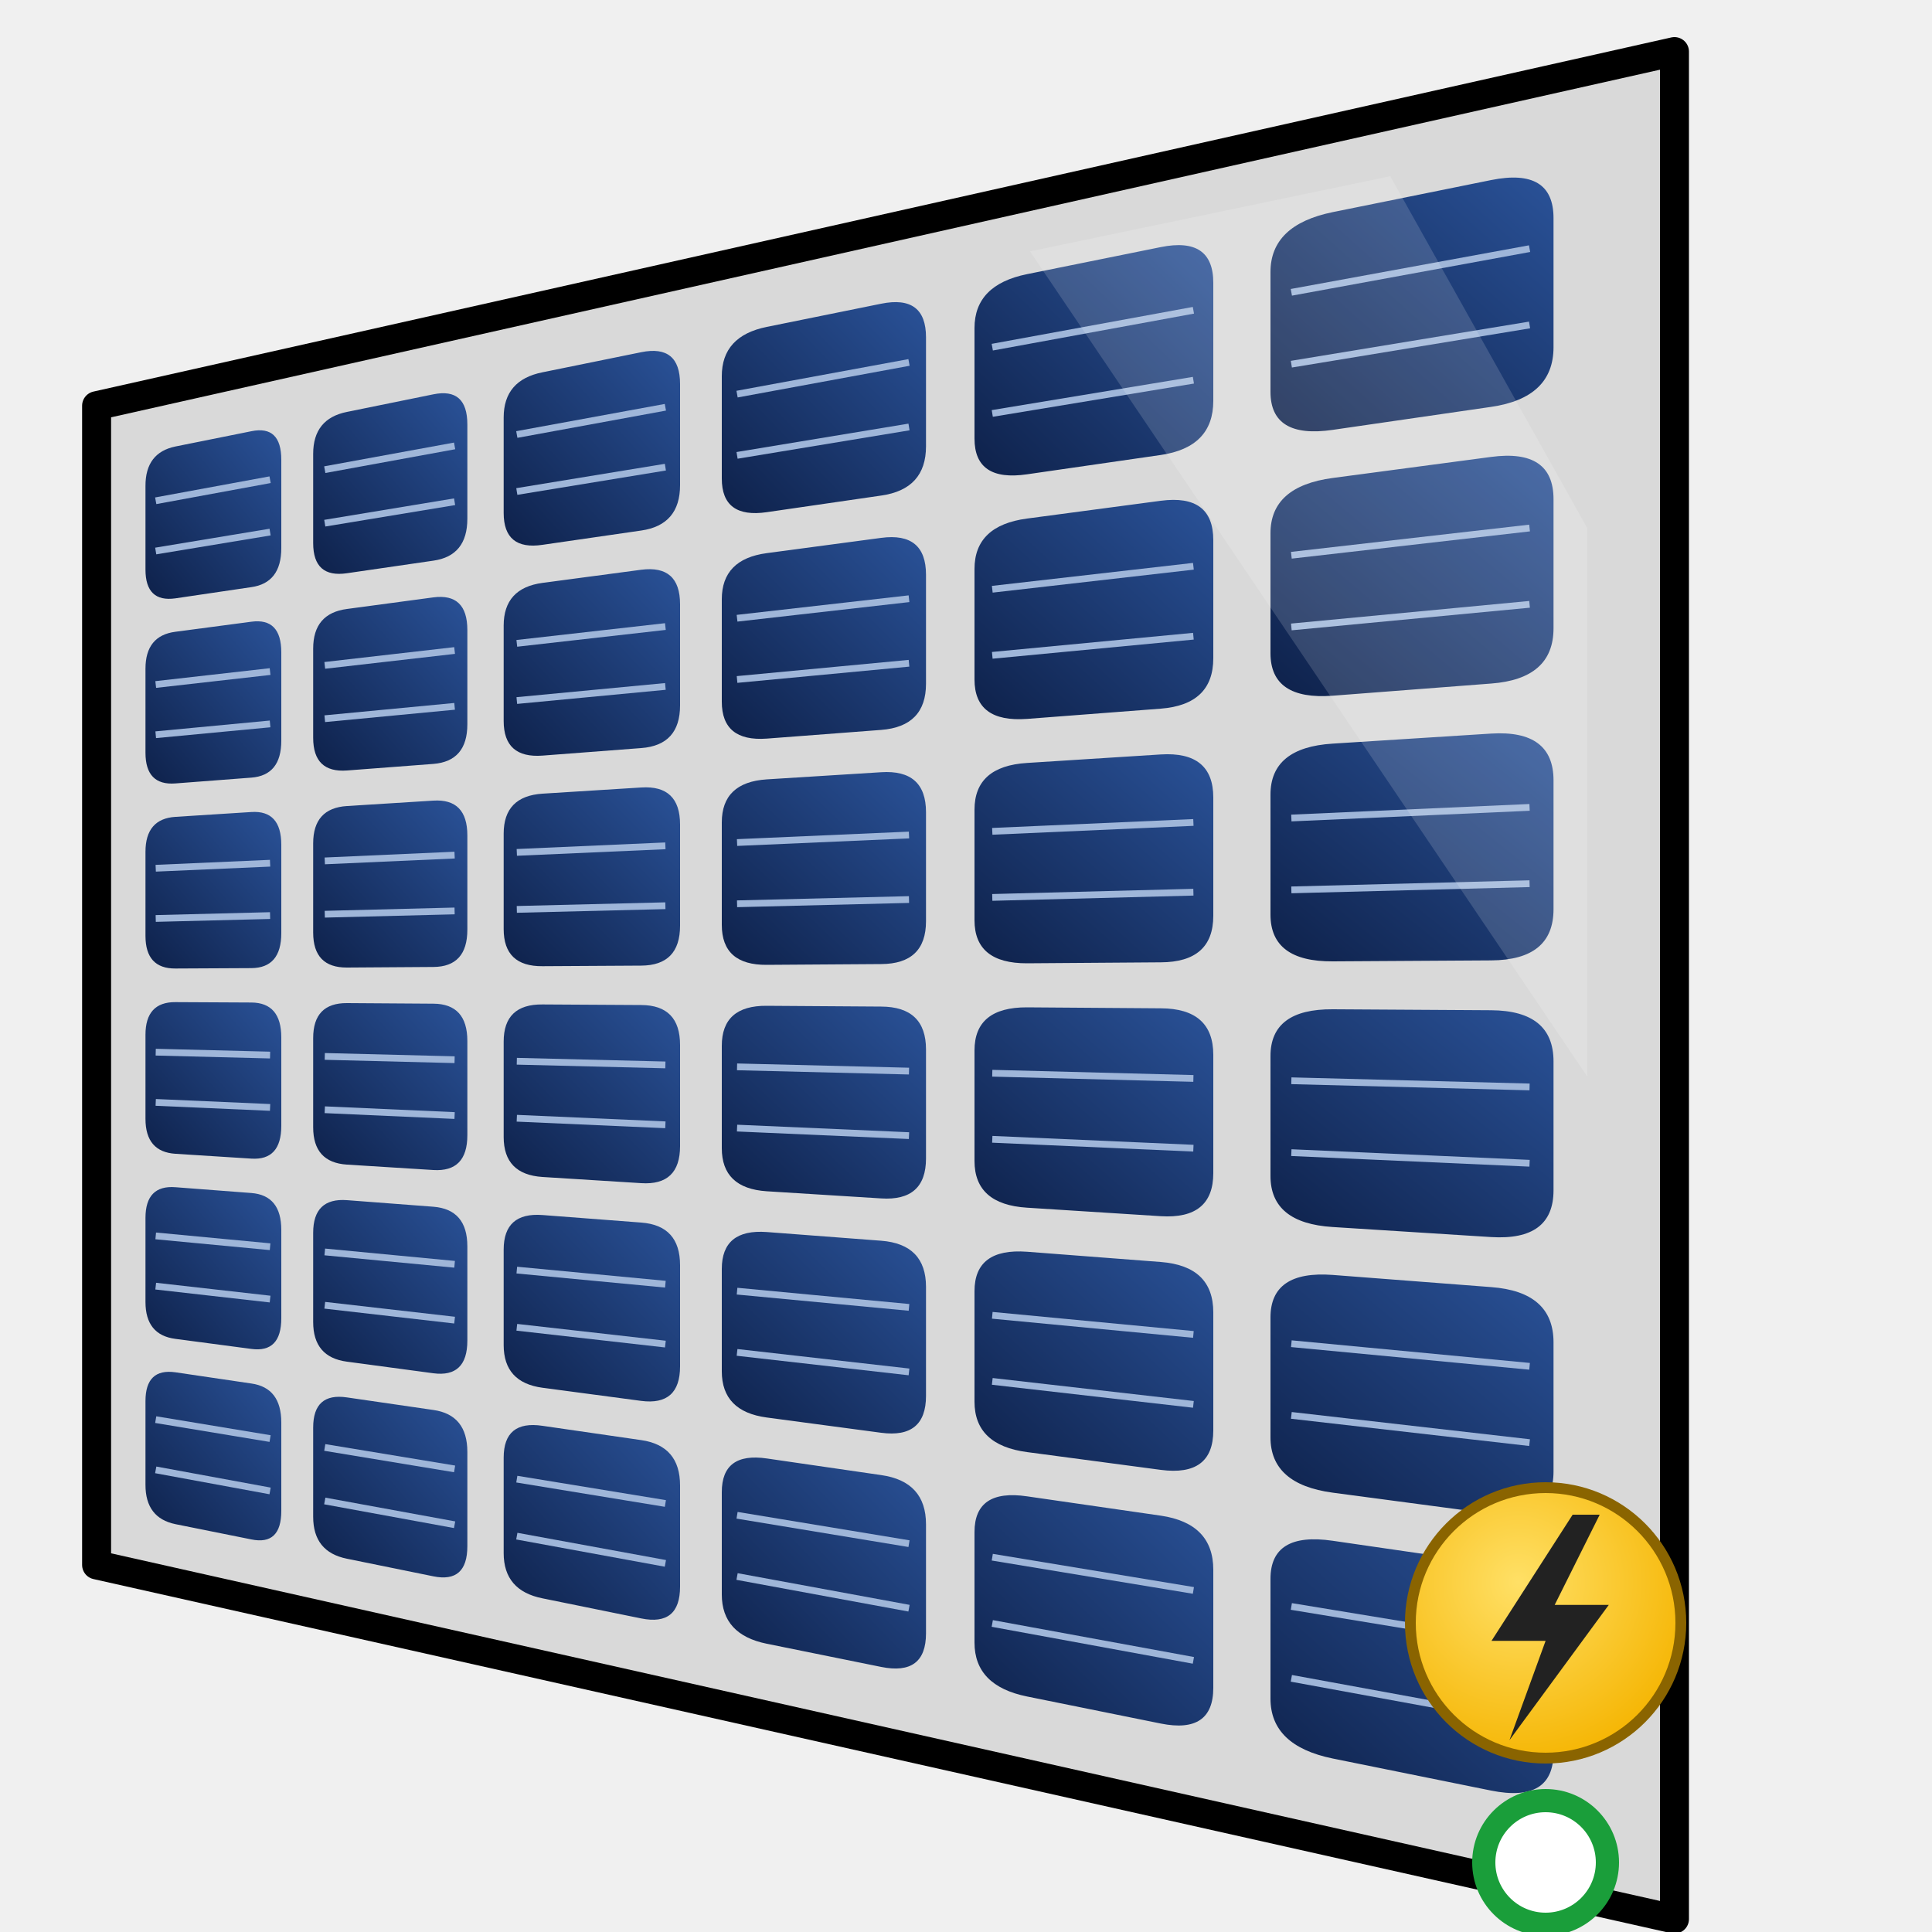
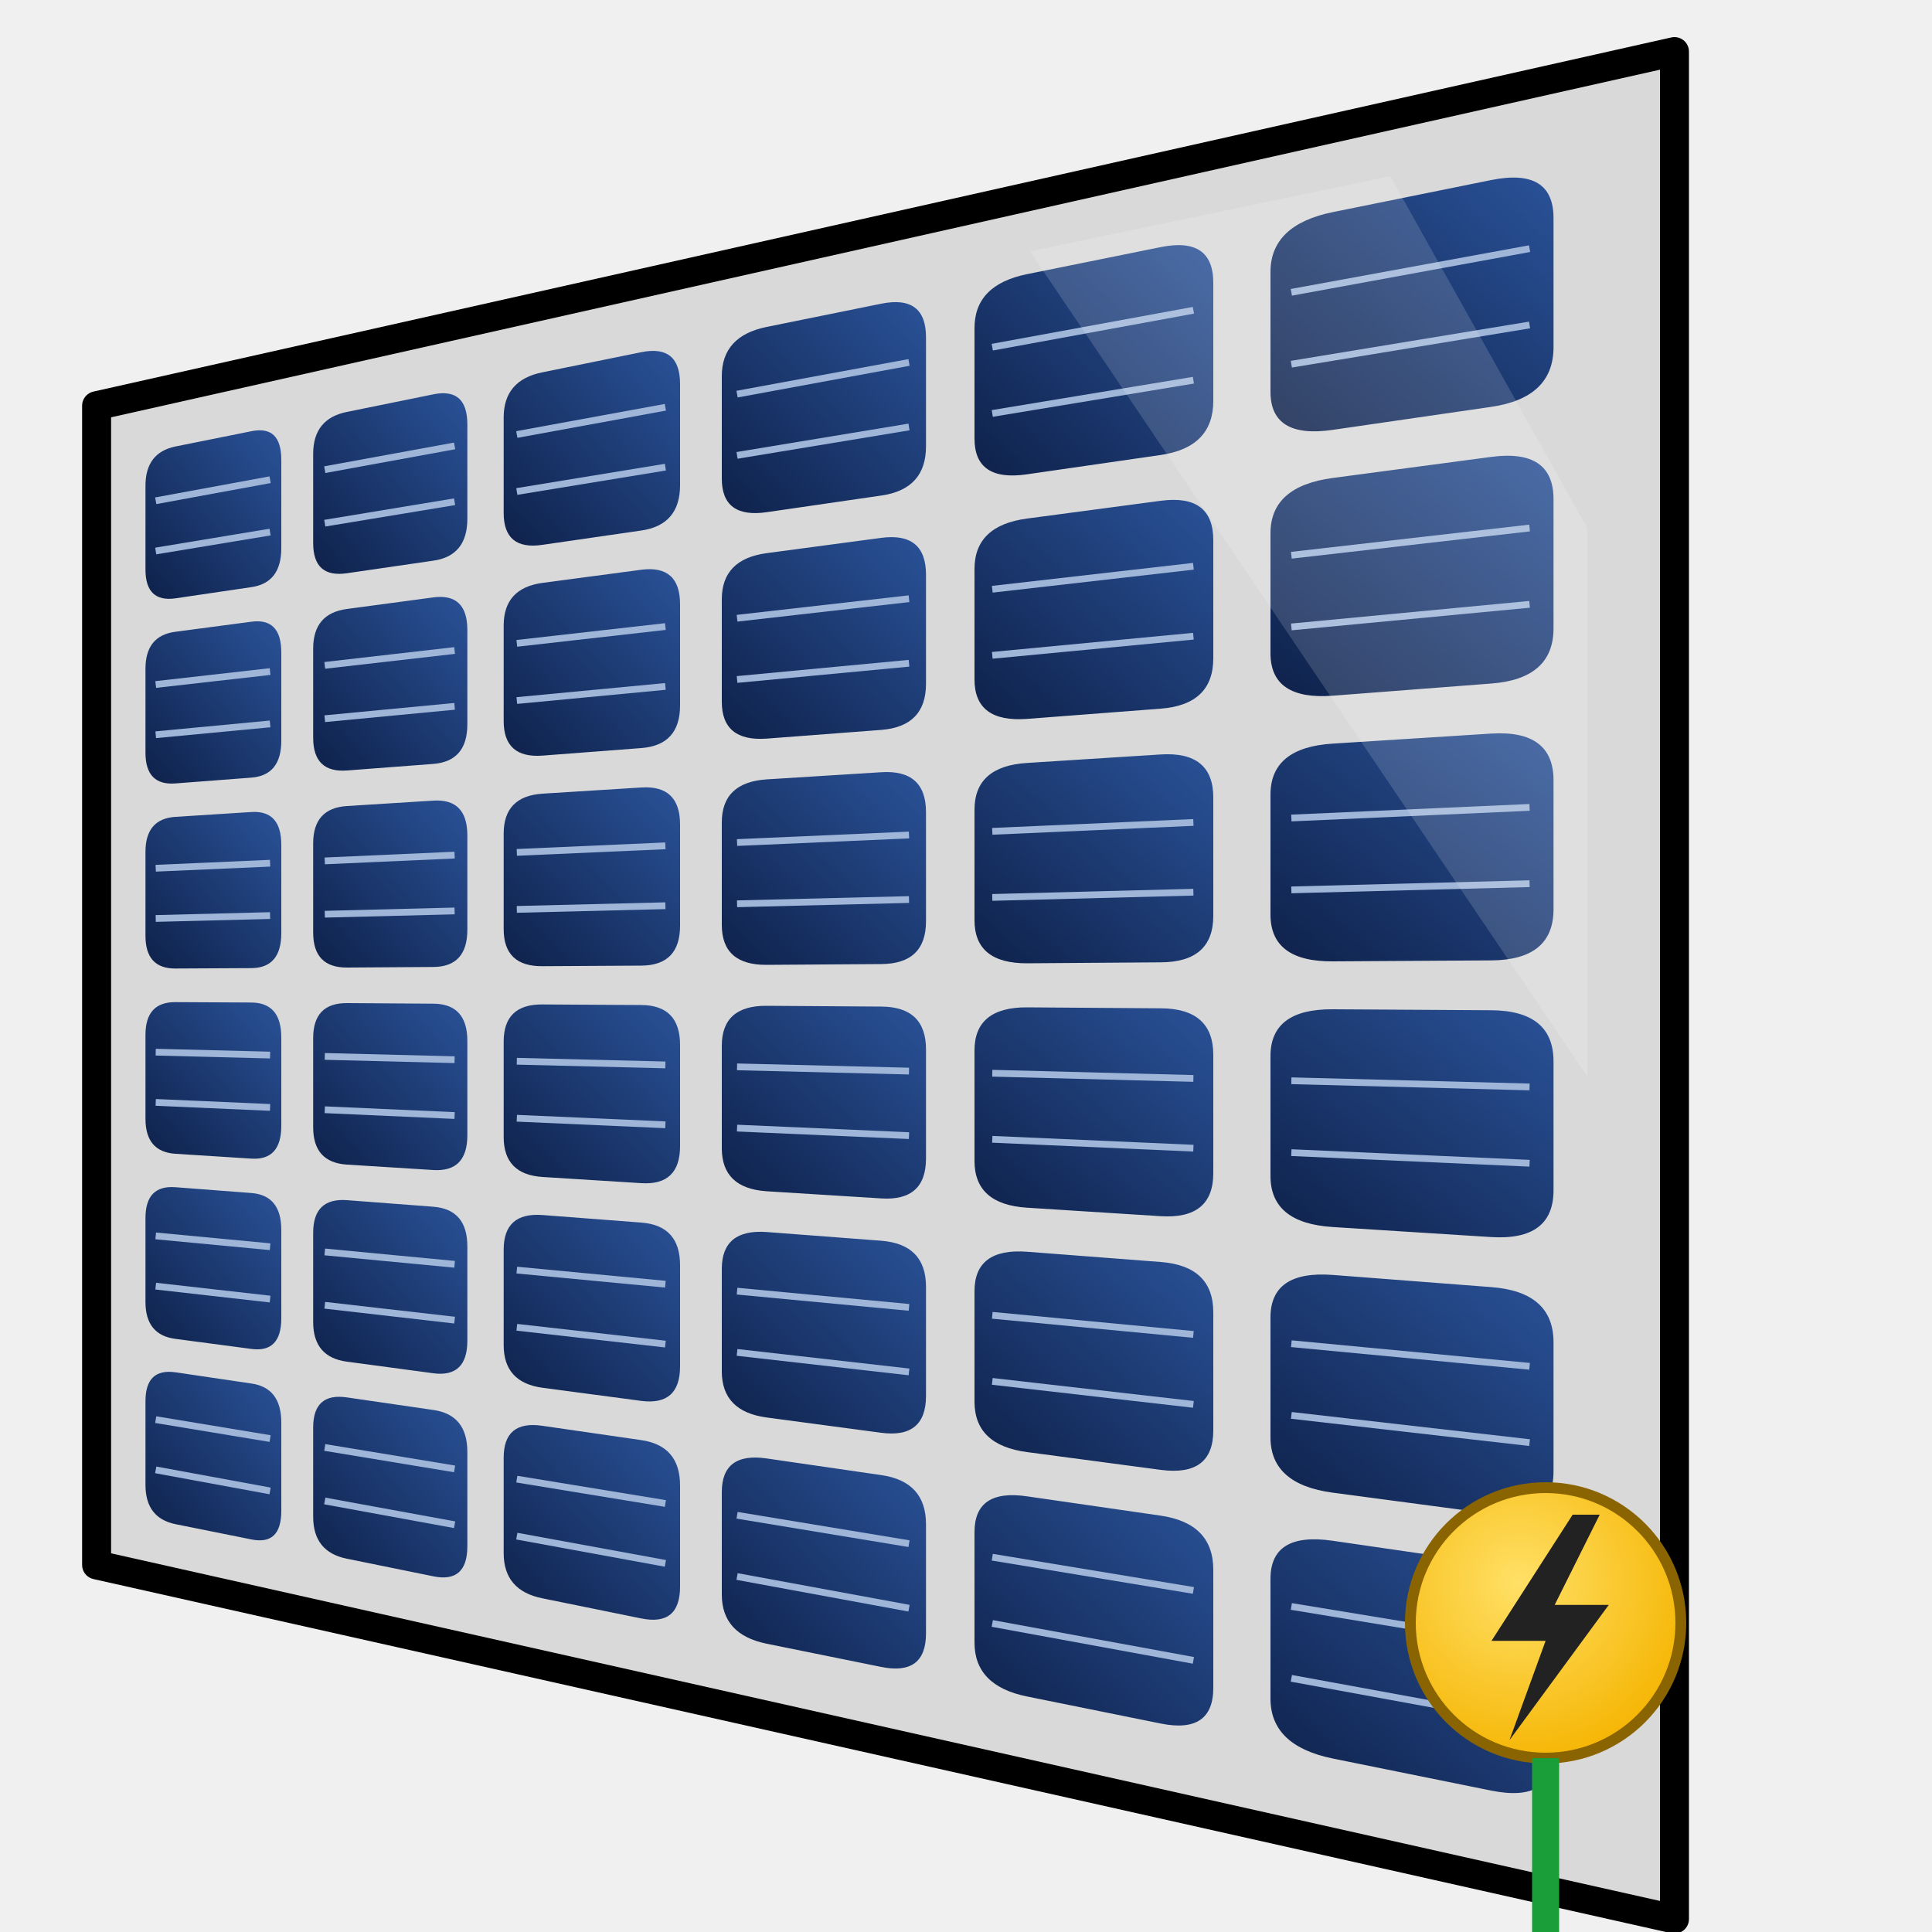
<svg xmlns="http://www.w3.org/2000/svg" version="1.1" width="100mm" height="100mm" viewBox="0 0 100 100">
  <defs>
    <radialGradient id="badge" cx="0.4" cy="0.35" r="0.7">
      <stop offset="0" stop-color="#ffe066" />
      <stop offset="1" stop-color="#f5b400" />
    </radialGradient>
    <linearGradient id="cell" x1="1" y1="0" x2="0" y2="1">
      <stop offset="0" stop-color="#2a5298" />
      <stop offset="1" stop-color="#0e214a" />
    </linearGradient>
  </defs>
  <polygon points="5.00,21.00 86.67,2.67 86.67,99.33 5.00,81.00" fill="#d9d9d9" stroke="#000" stroke-width="1.5" stroke-linejoin="round" />
  <path d="M 7.53,25.14 Q 7.53,23.43 9.08,23.11 L 13.01,22.32 Q 14.56,22.00 14.56,23.80 L 14.56,28.37 Q 14.56,30.17 13.01,30.39 L 9.08,30.97 Q 7.53,31.19 7.53,29.48 Z" fill="url(#cell)" />
  <line x1="8.06" y1="25.92" x2="13.98" y2="24.83" stroke="#9fb6d9" stroke-width="0.35" />
  <line x1="8.06" y1="28.52" x2="13.98" y2="27.54" stroke="#9fb6d9" stroke-width="0.35" />
  <path d="M 7.53,34.61 Q 7.53,32.90 9.08,32.70 L 13.01,32.18 Q 14.56,31.97 14.56,33.77 L 14.56,38.34 Q 14.56,40.13 13.01,40.25 L 9.08,40.55 Q 7.53,40.67 7.53,38.96 Z" fill="url(#cell)" />
  <line x1="8.06" y1="35.43" x2="13.98" y2="34.76" stroke="#9fb6d9" stroke-width="0.35" />
  <line x1="8.06" y1="38.03" x2="13.98" y2="37.47" stroke="#9fb6d9" stroke-width="0.35" />
  <path d="M 7.53,44.09 Q 7.53,42.38 9.08,42.28 L 13.01,42.03 Q 14.56,41.93 14.56,43.73 L 14.56,48.30 Q 14.56,50.10 13.01,50.11 L 9.08,50.13 Q 7.53,50.14 7.53,48.44 Z" fill="url(#cell)" />
  <line x1="8.06" y1="44.94" x2="13.98" y2="44.68" stroke="#9fb6d9" stroke-width="0.35" />
  <line x1="8.06" y1="47.54" x2="13.98" y2="47.39" stroke="#9fb6d9" stroke-width="0.35" />
  <path d="M 7.53,53.56 Q 7.53,51.86 9.08,51.87 L 13.01,51.89 Q 14.56,51.90 14.56,53.70 L 14.56,58.27 Q 14.56,60.07 13.01,59.97 L 9.08,59.72 Q 7.53,59.62 7.53,57.91 Z" fill="url(#cell)" />
  <line x1="8.06" y1="54.46" x2="13.98" y2="54.61" stroke="#9fb6d9" stroke-width="0.35" />
  <line x1="8.06" y1="57.06" x2="13.98" y2="57.32" stroke="#9fb6d9" stroke-width="0.35" />
  <path d="M 7.53,63.04 Q 7.53,61.33 9.08,61.45 L 13.01,61.75 Q 14.56,61.87 14.56,63.66 L 14.56,68.23 Q 14.56,70.03 13.01,69.82 L 9.08,69.30 Q 7.53,69.10 7.53,67.39 Z" fill="url(#cell)" />
  <line x1="8.06" y1="63.97" x2="13.98" y2="64.53" stroke="#9fb6d9" stroke-width="0.35" />
  <line x1="8.06" y1="66.57" x2="13.98" y2="67.24" stroke="#9fb6d9" stroke-width="0.35" />
  <path d="M 7.53,72.52 Q 7.53,70.81 9.08,71.03 L 13.01,71.61 Q 14.56,71.83 14.56,73.63 L 14.56,78.20 Q 14.56,80.00 13.01,79.68 L 9.08,78.89 Q 7.53,78.57 7.53,76.86 Z" fill="url(#cell)" />
  <line x1="8.06" y1="73.48" x2="13.98" y2="74.46" stroke="#9fb6d9" stroke-width="0.35" />
  <line x1="8.06" y1="76.08" x2="13.98" y2="77.17" stroke="#9fb6d9" stroke-width="0.35" />
  <path d="M 16.21,23.49 Q 16.21,21.67 17.96,21.32 L 22.43,20.41 Q 24.19,20.05 24.19,21.97 L 24.19,26.85 Q 24.19,28.77 22.43,29.02 L 17.96,29.67 Q 16.21,29.93 16.21,28.11 Z" fill="url(#cell)" />
  <line x1="16.81" y1="24.31" x2="23.53" y2="23.08" stroke="#9fb6d9" stroke-width="0.35" />
  <line x1="16.81" y1="27.08" x2="23.53" y2="25.97" stroke="#9fb6d9" stroke-width="0.35" />
  <path d="M 16.21,33.57 Q 16.21,31.75 17.96,31.52 L 22.43,30.92 Q 24.19,30.69 24.19,32.61 L 24.19,37.49 Q 24.19,39.40 22.43,39.54 L 17.96,39.88 Q 16.21,40.01 16.21,38.19 Z" fill="url(#cell)" />
  <line x1="16.81" y1="34.44" x2="23.53" y2="33.67" stroke="#9fb6d9" stroke-width="0.35" />
  <line x1="16.81" y1="37.20" x2="23.53" y2="36.56" stroke="#9fb6d9" stroke-width="0.35" />
  <path d="M 16.21,43.65 Q 16.21,41.83 17.96,41.72 L 22.43,41.44 Q 24.19,41.33 24.19,43.24 L 24.19,48.12 Q 24.19,50.04 22.43,50.05 L 17.96,50.08 Q 16.21,50.09 16.21,48.27 Z" fill="url(#cell)" />
  <line x1="16.81" y1="44.56" x2="23.53" y2="44.26" stroke="#9fb6d9" stroke-width="0.35" />
  <line x1="16.81" y1="47.32" x2="23.53" y2="47.15" stroke="#9fb6d9" stroke-width="0.35" />
  <path d="M 16.21,53.73 Q 16.21,51.91 17.96,51.92 L 22.43,51.95 Q 24.19,51.96 24.19,53.88 L 24.19,58.76 Q 24.19,60.67 22.43,60.56 L 17.96,60.28 Q 16.21,60.17 16.21,58.35 Z" fill="url(#cell)" />
  <line x1="16.81" y1="54.68" x2="23.53" y2="54.85" stroke="#9fb6d9" stroke-width="0.35" />
  <line x1="16.81" y1="57.44" x2="23.53" y2="57.74" stroke="#9fb6d9" stroke-width="0.35" />
  <path d="M 16.21,63.81 Q 16.21,61.99 17.96,62.12 L 22.43,62.46 Q 24.19,62.60 24.19,64.51 L 24.19,69.39 Q 24.19,71.31 22.43,71.08 L 17.96,70.48 Q 16.21,70.25 16.21,68.43 Z" fill="url(#cell)" />
  <line x1="16.81" y1="64.80" x2="23.53" y2="65.44" stroke="#9fb6d9" stroke-width="0.35" />
  <line x1="16.81" y1="67.56" x2="23.53" y2="68.33" stroke="#9fb6d9" stroke-width="0.35" />
  <path d="M 16.21,73.89 Q 16.21,72.07 17.96,72.33 L 22.43,72.98 Q 24.19,73.23 24.19,75.15 L 24.19,80.03 Q 24.19,81.95 22.43,81.59 L 17.96,80.68 Q 16.21,80.33 16.21,78.51 Z" fill="url(#cell)" />
  <line x1="16.81" y1="74.92" x2="23.53" y2="76.03" stroke="#9fb6d9" stroke-width="0.35" />
  <line x1="16.81" y1="77.69" x2="23.53" y2="78.92" stroke="#9fb6d9" stroke-width="0.35" />
  <path d="M 26.07,21.61 Q 26.07,19.67 28.08,19.27 L 33.19,18.23 Q 35.20,17.82 35.20,19.88 L 35.20,25.11 Q 35.20,27.17 33.19,27.46 L 28.08,28.20 Q 26.07,28.50 26.07,26.55 Z" fill="url(#cell)" />
  <line x1="26.75" y1="22.49" x2="34.44" y2="21.08" stroke="#9fb6d9" stroke-width="0.35" />
  <line x1="26.75" y1="25.44" x2="34.44" y2="24.18" stroke="#9fb6d9" stroke-width="0.35" />
  <path d="M 26.07,32.38 Q 26.07,30.44 28.08,30.17 L 33.19,29.49 Q 35.20,29.23 35.20,31.28 L 35.20,36.51 Q 35.20,38.57 33.19,38.72 L 28.08,39.11 Q 26.07,39.26 26.07,37.32 Z" fill="url(#cell)" />
  <line x1="26.75" y1="33.30" x2="34.44" y2="32.43" stroke="#9fb6d9" stroke-width="0.35" />
  <line x1="26.75" y1="36.26" x2="34.44" y2="35.53" stroke="#9fb6d9" stroke-width="0.35" />
  <path d="M 26.07,43.15 Q 26.07,41.21 28.08,41.08 L 33.19,40.76 Q 35.20,40.63 35.20,42.68 L 35.20,47.91 Q 35.20,49.97 33.19,49.98 L 28.08,50.01 Q 26.07,50.03 26.07,48.09 Z" fill="url(#cell)" />
  <line x1="26.75" y1="44.12" x2="34.44" y2="43.78" stroke="#9fb6d9" stroke-width="0.35" />
  <line x1="26.75" y1="47.07" x2="34.44" y2="46.88" stroke="#9fb6d9" stroke-width="0.35" />
  <path d="M 26.07,53.91 Q 26.07,51.97 28.08,51.99 L 33.19,52.02 Q 35.20,52.03 35.20,54.09 L 35.20,59.32 Q 35.20,61.37 33.19,61.24 L 28.08,60.92 Q 26.07,60.79 26.07,58.85 Z" fill="url(#cell)" />
  <line x1="26.75" y1="54.93" x2="34.44" y2="55.12" stroke="#9fb6d9" stroke-width="0.35" />
  <line x1="26.75" y1="57.88" x2="34.44" y2="58.22" stroke="#9fb6d9" stroke-width="0.35" />
  <path d="M 26.07,64.68 Q 26.07,62.74 28.08,62.89 L 33.19,63.28 Q 35.20,63.43 35.20,65.49 L 35.20,70.72 Q 35.20,72.77 33.19,72.51 L 28.08,71.83 Q 26.07,71.56 26.07,69.62 Z" fill="url(#cell)" />
  <line x1="26.75" y1="65.74" x2="34.44" y2="66.47" stroke="#9fb6d9" stroke-width="0.35" />
  <line x1="26.75" y1="68.70" x2="34.44" y2="69.57" stroke="#9fb6d9" stroke-width="0.35" />
  <path d="M 26.07,75.45 Q 26.07,73.50 28.08,73.80 L 33.19,74.54 Q 35.20,74.83 35.20,76.89 L 35.20,82.12 Q 35.20,84.18 33.19,83.77 L 28.08,82.73 Q 26.07,82.33 26.07,80.39 Z" fill="url(#cell)" />
  <line x1="26.75" y1="76.56" x2="34.44" y2="77.82" stroke="#9fb6d9" stroke-width="0.35" />
  <line x1="26.75" y1="79.51" x2="34.44" y2="80.92" stroke="#9fb6d9" stroke-width="0.35" />
  <path d="M 37.36,19.47 Q 37.36,17.39 39.69,16.92 L 45.61,15.72 Q 47.93,15.25 47.93,17.46 L 47.93,23.10 Q 47.93,25.32 45.61,25.65 L 39.69,26.51 Q 37.36,26.85 37.36,24.77 Z" fill="url(#cell)" />
  <line x1="38.15" y1="20.40" x2="47.05" y2="18.76" stroke="#9fb6d9" stroke-width="0.35" />
  <line x1="38.15" y1="23.57" x2="47.05" y2="22.10" stroke="#9fb6d9" stroke-width="0.35" />
  <path d="M 37.36,31.02 Q 37.36,28.94 39.69,28.63 L 45.61,27.84 Q 47.93,27.53 47.93,29.75 L 47.93,35.39 Q 47.93,37.60 45.61,37.78 L 39.69,38.23 Q 37.36,38.40 37.36,36.32 Z" fill="url(#cell)" />
  <line x1="38.15" y1="32.00" x2="47.05" y2="30.99" stroke="#9fb6d9" stroke-width="0.35" />
  <line x1="38.15" y1="35.17" x2="47.05" y2="34.33" stroke="#9fb6d9" stroke-width="0.35" />
  <path d="M 37.36,42.57 Q 37.36,40.49 39.69,40.34 L 45.61,39.97 Q 47.93,39.82 47.93,42.04 L 47.93,47.68 Q 47.93,49.89 45.61,49.90 L 39.69,49.94 Q 37.36,49.96 37.36,47.87 Z" fill="url(#cell)" />
  <line x1="38.15" y1="43.61" x2="47.05" y2="43.22" stroke="#9fb6d9" stroke-width="0.35" />
  <line x1="38.15" y1="46.78" x2="47.05" y2="46.56" stroke="#9fb6d9" stroke-width="0.35" />
  <path d="M 37.36,54.13 Q 37.36,52.04 39.69,52.06 L 45.61,52.10 Q 47.93,52.11 47.93,54.32 L 47.93,59.96 Q 47.93,62.18 45.61,62.03 L 39.69,61.66 Q 37.36,61.51 37.36,59.43 Z" fill="url(#cell)" />
  <line x1="38.15" y1="55.22" x2="47.05" y2="55.44" stroke="#9fb6d9" stroke-width="0.35" />
  <line x1="38.15" y1="58.39" x2="47.05" y2="58.78" stroke="#9fb6d9" stroke-width="0.35" />
  <path d="M 37.36,65.68 Q 37.36,63.60 39.69,63.77 L 45.61,64.22 Q 47.93,64.40 47.93,66.61 L 47.93,72.25 Q 47.93,74.47 45.61,74.16 L 39.69,73.37 Q 37.36,73.06 37.36,70.98 Z" fill="url(#cell)" />
  <line x1="38.15" y1="66.83" x2="47.05" y2="67.67" stroke="#9fb6d9" stroke-width="0.35" />
  <line x1="38.15" y1="70.00" x2="47.05" y2="71.01" stroke="#9fb6d9" stroke-width="0.35" />
  <path d="M 37.36,77.23 Q 37.36,75.15 39.69,75.49 L 45.61,76.35 Q 47.93,76.68 47.93,78.90 L 47.93,84.54 Q 47.93,86.75 45.61,86.28 L 39.69,85.08 Q 37.36,84.61 37.36,82.53 Z" fill="url(#cell)" />
  <line x1="38.15" y1="78.43" x2="47.05" y2="79.90" stroke="#9fb6d9" stroke-width="0.35" />
  <line x1="38.15" y1="81.60" x2="47.05" y2="83.24" stroke="#9fb6d9" stroke-width="0.35" />
  <path d="M 50.44,16.98 Q 50.44,14.74 53.16,14.19 L 60.08,12.79 Q 62.80,12.24 62.80,14.64 L 62.80,20.75 Q 62.80,23.15 60.08,23.55 L 53.16,24.55 Q 50.44,24.95 50.44,22.70 Z" fill="url(#cell)" />
  <line x1="51.36" y1="17.97" x2="61.77" y2="16.06" stroke="#9fb6d9" stroke-width="0.35" />
  <line x1="51.36" y1="21.40" x2="61.77" y2="19.68" stroke="#9fb6d9" stroke-width="0.35" />
  <path d="M 50.44,29.45 Q 50.44,27.20 53.16,26.84 L 60.08,25.92 Q 62.80,25.56 62.80,27.96 L 62.80,34.07 Q 62.80,36.47 60.08,36.68 L 53.16,37.21 Q 50.44,37.41 50.44,35.17 Z" fill="url(#cell)" />
  <line x1="51.36" y1="30.50" x2="61.77" y2="29.31" stroke="#9fb6d9" stroke-width="0.35" />
  <line x1="51.36" y1="33.92" x2="61.77" y2="32.93" stroke="#9fb6d9" stroke-width="0.35" />
  <path d="M 50.44,41.91 Q 50.44,39.66 53.16,39.49 L 60.08,39.05 Q 62.80,38.88 62.80,41.28 L 62.80,47.40 Q 62.80,49.80 60.08,49.81 L 53.16,49.86 Q 50.44,49.87 50.44,47.63 Z" fill="url(#cell)" />
  <line x1="51.36" y1="43.03" x2="61.77" y2="42.57" stroke="#9fb6d9" stroke-width="0.35" />
  <line x1="51.36" y1="46.45" x2="61.77" y2="46.18" stroke="#9fb6d9" stroke-width="0.35" />
  <path d="M 50.44,54.37 Q 50.44,52.13 53.16,52.14 L 60.08,52.19 Q 62.80,52.20 62.80,54.60 L 62.80,60.72 Q 62.80,63.12 60.08,62.95 L 53.16,62.51 Q 50.44,62.34 50.44,60.09 Z" fill="url(#cell)" />
  <line x1="51.36" y1="55.55" x2="61.77" y2="55.82" stroke="#9fb6d9" stroke-width="0.35" />
  <line x1="51.36" y1="58.97" x2="61.77" y2="59.43" stroke="#9fb6d9" stroke-width="0.35" />
  <path d="M 50.44,66.83 Q 50.44,64.59 53.16,64.79 L 60.08,65.32 Q 62.80,65.53 62.80,67.93 L 62.80,74.04 Q 62.80,76.44 60.08,76.08 L 53.16,75.16 Q 50.44,74.80 50.44,72.55 Z" fill="url(#cell)" />
  <line x1="51.36" y1="68.08" x2="61.77" y2="69.07" stroke="#9fb6d9" stroke-width="0.35" />
  <line x1="51.36" y1="71.50" x2="61.77" y2="72.69" stroke="#9fb6d9" stroke-width="0.35" />
  <path d="M 50.44,79.30 Q 50.44,77.05 53.16,77.45 L 60.08,78.45 Q 62.80,78.85 62.80,81.25 L 62.80,87.36 Q 62.80,89.76 60.08,89.21 L 53.16,87.81 Q 50.44,87.26 50.44,85.02 Z" fill="url(#cell)" />
  <line x1="51.36" y1="80.60" x2="61.77" y2="82.32" stroke="#9fb6d9" stroke-width="0.35" />
  <line x1="51.36" y1="84.03" x2="61.77" y2="85.94" stroke="#9fb6d9" stroke-width="0.35" />
  <path d="M 65.76,14.08 Q 65.76,11.64 68.98,10.98 L 77.18,9.32 Q 80.41,8.67 80.41,11.29 L 80.41,17.97 Q 80.41,20.59 77.18,21.06 L 68.98,22.25 Q 65.76,22.72 65.76,20.28 Z" fill="url(#cell)" />
  <line x1="66.84" y1="15.13" x2="79.17" y2="12.87" stroke="#9fb6d9" stroke-width="0.35" />
  <line x1="66.84" y1="18.85" x2="79.17" y2="16.82" stroke="#9fb6d9" stroke-width="0.35" />
  <path d="M 65.76,27.60 Q 65.76,25.17 68.98,24.74 L 77.18,23.65 Q 80.41,23.22 80.41,25.84 L 80.41,32.52 Q 80.41,35.14 77.18,35.38 L 68.98,36.01 Q 65.76,36.25 65.76,33.81 Z" fill="url(#cell)" />
  <line x1="66.84" y1="28.74" x2="79.17" y2="27.33" stroke="#9fb6d9" stroke-width="0.35" />
  <line x1="66.84" y1="32.45" x2="79.17" y2="31.28" stroke="#9fb6d9" stroke-width="0.35" />
  <path d="M 65.76,41.13 Q 65.76,38.69 68.98,38.49 L 77.18,37.97 Q 80.41,37.77 80.41,40.39 L 80.41,47.06 Q 80.41,49.69 77.18,49.71 L 68.98,49.76 Q 65.76,49.78 65.76,47.34 Z" fill="url(#cell)" />
  <line x1="66.84" y1="42.34" x2="79.17" y2="41.79" stroke="#9fb6d9" stroke-width="0.35" />
  <line x1="66.84" y1="46.06" x2="79.17" y2="45.74" stroke="#9fb6d9" stroke-width="0.35" />
  <path d="M 65.76,54.66 Q 65.76,52.22 68.98,52.24 L 77.18,52.29 Q 80.41,52.31 80.41,54.94 L 80.41,61.61 Q 80.41,64.23 77.18,64.03 L 68.98,63.51 Q 65.76,63.31 65.76,60.87 Z" fill="url(#cell)" />
  <line x1="66.84" y1="55.94" x2="79.17" y2="56.26" stroke="#9fb6d9" stroke-width="0.35" />
  <line x1="66.84" y1="59.66" x2="79.17" y2="60.21" stroke="#9fb6d9" stroke-width="0.35" />
  <path d="M 65.76,68.19 Q 65.76,65.75 68.98,65.99 L 77.18,66.62 Q 80.41,66.86 80.41,69.48 L 80.41,76.16 Q 80.41,78.78 77.18,78.35 L 68.98,77.26 Q 65.76,76.83 65.76,74.40 Z" fill="url(#cell)" />
  <line x1="66.84" y1="69.55" x2="79.17" y2="70.72" stroke="#9fb6d9" stroke-width="0.35" />
  <line x1="66.84" y1="73.26" x2="79.17" y2="74.67" stroke="#9fb6d9" stroke-width="0.35" />
  <path d="M 65.76,81.72 Q 65.76,79.28 68.98,79.75 L 77.18,80.94 Q 80.41,81.41 80.41,84.03 L 80.41,90.71 Q 80.41,93.33 77.18,92.68 L 68.98,91.02 Q 65.76,90.36 65.76,87.92 Z" fill="url(#cell)" />
  <line x1="66.84" y1="83.15" x2="79.17" y2="85.18" stroke="#9fb6d9" stroke-width="0.35" />
  <line x1="66.84" y1="86.87" x2="79.17" y2="89.13" stroke="#9fb6d9" stroke-width="0.35" />
  <polygon points="53.31,13.01 71.96,9.12 82.16,27.34 82.16,55.73" fill="#fff" fill-opacity="0.15" />
  <circle cx="80" cy="84" r="7" fill="url(#badge)" stroke="#8a6400" stroke-width="0.56" />
  <path d="M 81.40,78.40 L 77.20,84.93 L 80.00,84.93 L 78.13,90.07 L 83.27,83.07 L 80.47,83.07 L 82.80,78.40 Z" fill="#222" />
-   <circle cx="80" cy="96.4" r="3.2" fill="#fff" stroke="#1a9e3a" stroke-width="1.2" />
+   <line x1="80" y1="91" x2="80" y2="100" stroke="#1a9e3a" stroke-width="1.4" />
</svg>
